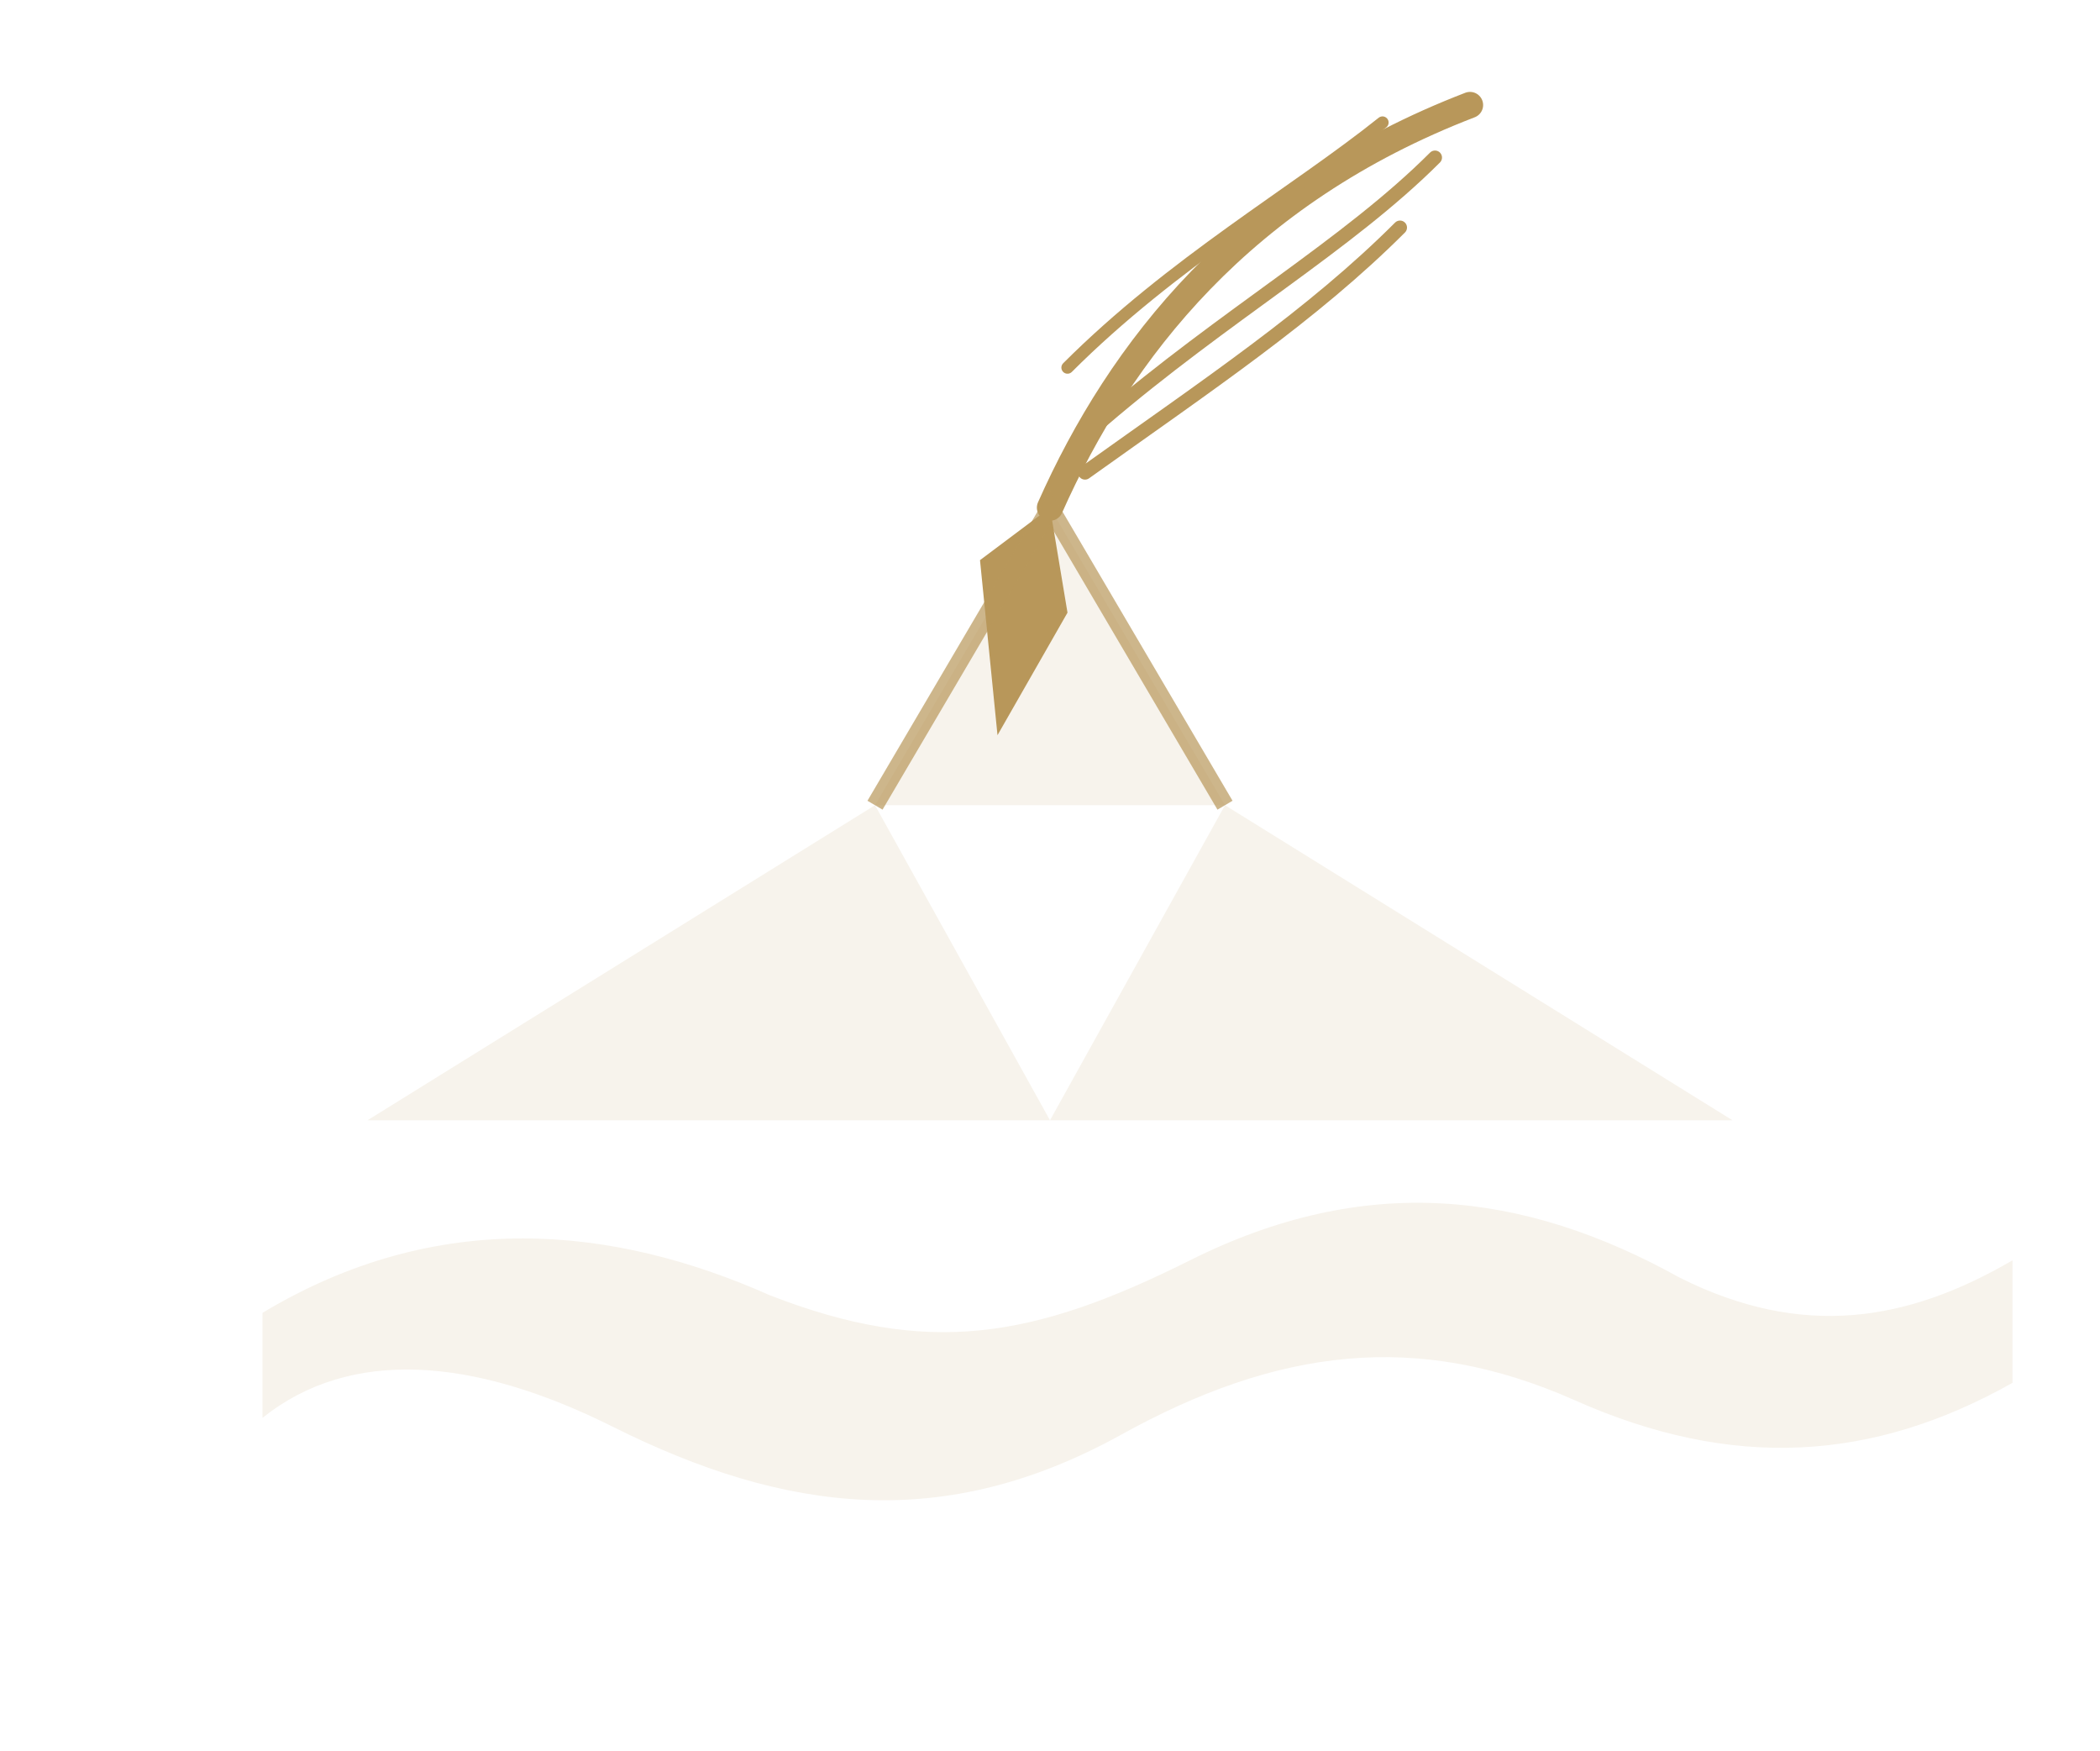
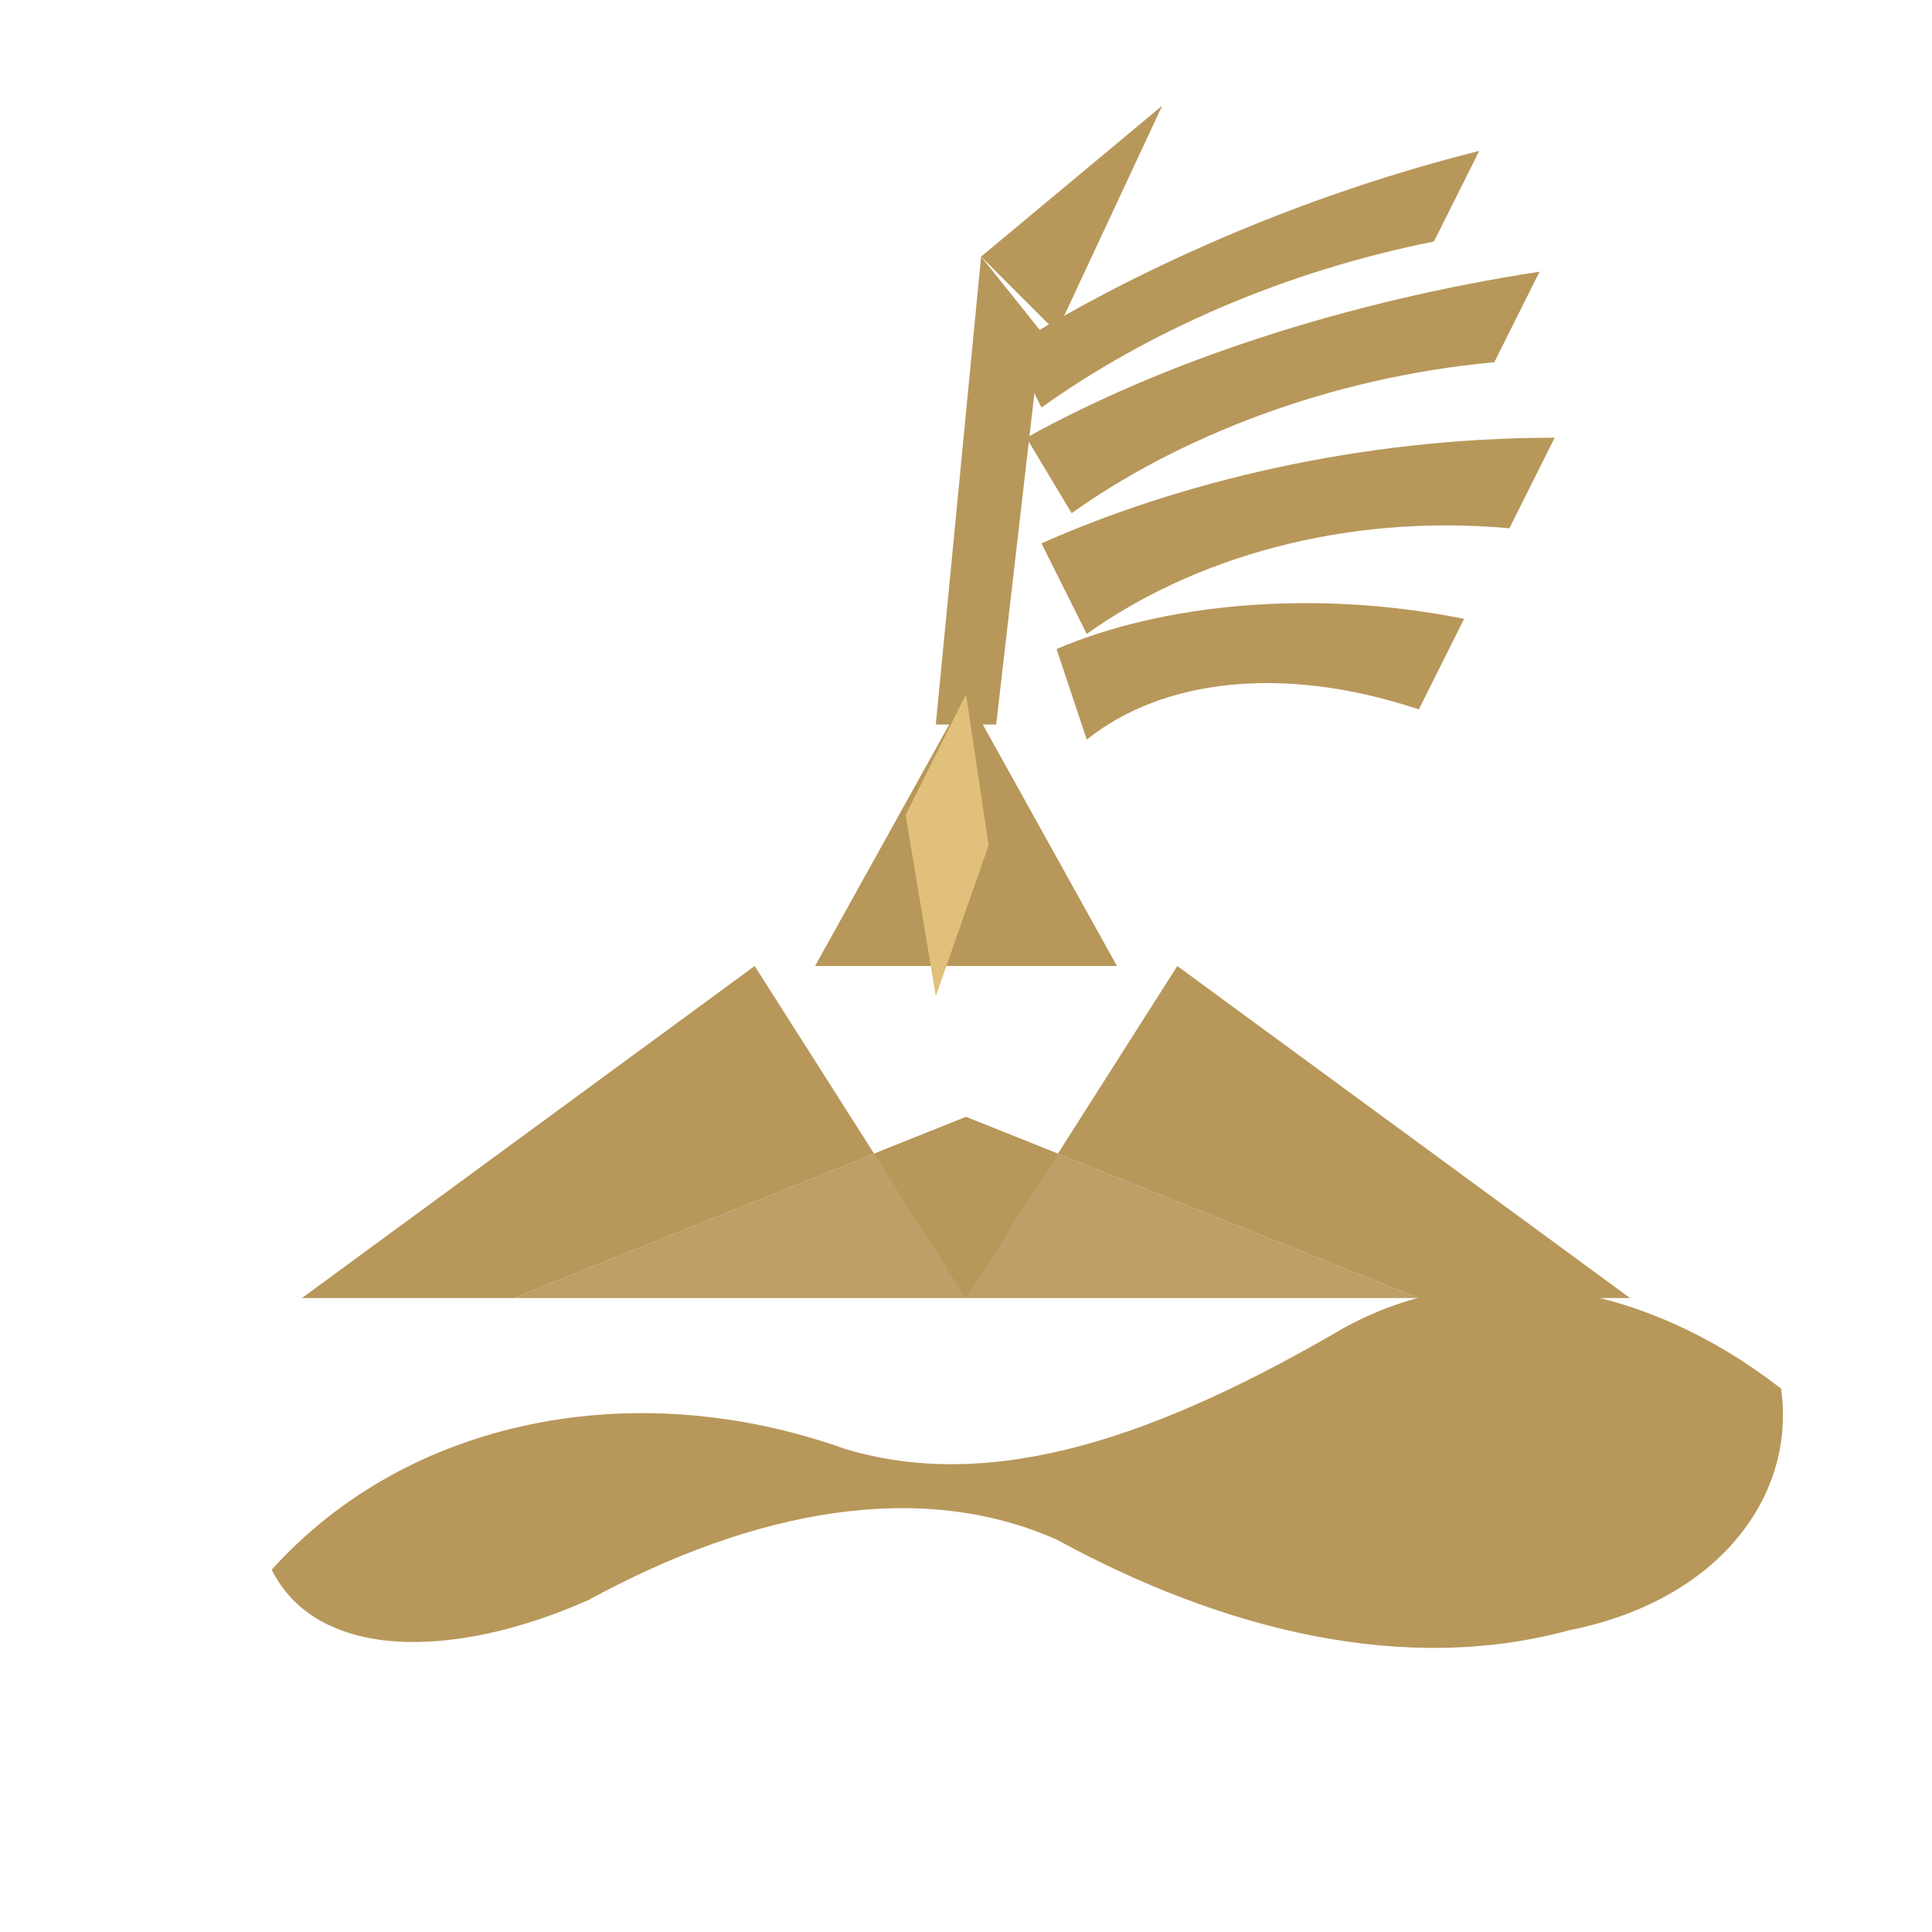
- <svg xmlns="http://www.w3.org/2000/svg" viewBox="0 0 240 200" fill="none" role="img" aria-label="The Ebb and Flow">
-   <g fill="#f7f3ec">
-     <path d="M30 150c20-12 40-10 58-2 18 7 30 5 48-4 20-10 38-8 56 2 14 7 26 5 38-2v14c-16 9-32 10-50 2-18-8-34-6-52 4-20 11-38 9-58-1-16-8-30-9-40-1v-12z" />
-     <path d="M42 128 L100 92 L120 128 Z" />
-     <path d="M198 128 L140 92 L120 128 Z" />
-     <path d="M100 92 L120 58 L140 92 Z" />
+ <svg xmlns="http://www.w3.org/2000/svg" viewBox="0 0 256 256" fill="none" role="img" aria-label="The Ebb and Flow">
+   <g fill="#b8975a">
+     <path d="M36 208       C54 188, 84 182, 112 192       C132 198, 154 190, 178 176       C196 166, 218 170, 236 184       C238 198, 228 212, 208 216       C186 222, 162 216, 140 204       C122 196, 100 200, 78 212       C60 220, 42 220, 36 208 Z" />
+     <path d="M40 172 L100 128 L128 172 L156 128 L216 172       L188 172 L128 148 L68 172 Z" />
+     <path d="M68 172 L128 148 L188 172 L128 172 Z" fill-opacity="0.92" />
+     <path d="M108 128 L128 92 L148 128 Z" />
+     <path d="M124 96 L132 96 L138 44 L130 34 Z" />
+     <path d="M130 34 L154 14 L140 44 Z" />
+     <path d="M134 46 C150 36, 172 26, 196 20 L190 32 C170 36, 152 44, 138 54 Z" />
+     <path d="M136 58 C154 48, 178 40, 204 36 L198 48 C176 50, 156 58, 142 68 Z" />
+     <path d="M138 72 C156 64, 180 58, 206 58 L200 70 C178 68, 158 74, 144 84 Z" />
+     <path d="M140 86 C154 80, 174 78, 194 82 L188 94 C170 88, 154 90, 144 98 Z" />
  </g>
-   <g stroke="#b8975a" fill="none" stroke-linecap="round" stroke-linejoin="round">
-     <path d="M120 58 C128 40, 142 22, 168 12" stroke-width="3" />
-     <path d="M126 48 C140 36, 154 28, 164 18" stroke-width="1.6" />
-     <path d="M124 54 C138 44, 150 36, 160 26" stroke-width="1.6" />
-     <path d="M122 42 C134 30, 148 22, 158 14" stroke-width="1.4" />
-   </g>
-   <path d="M112 64 L120 58 L122 70 L114 84 Z" fill="#b8975a" />
-   <path d="M100 92 L120 58 L140 92" stroke="#b8975a" stroke-width="2" fill="none" opacity="0.7" />
+   <path d="M120 108 L128 92 L131 112 L124 132 Z" fill="#e0c07a" />
</svg>
